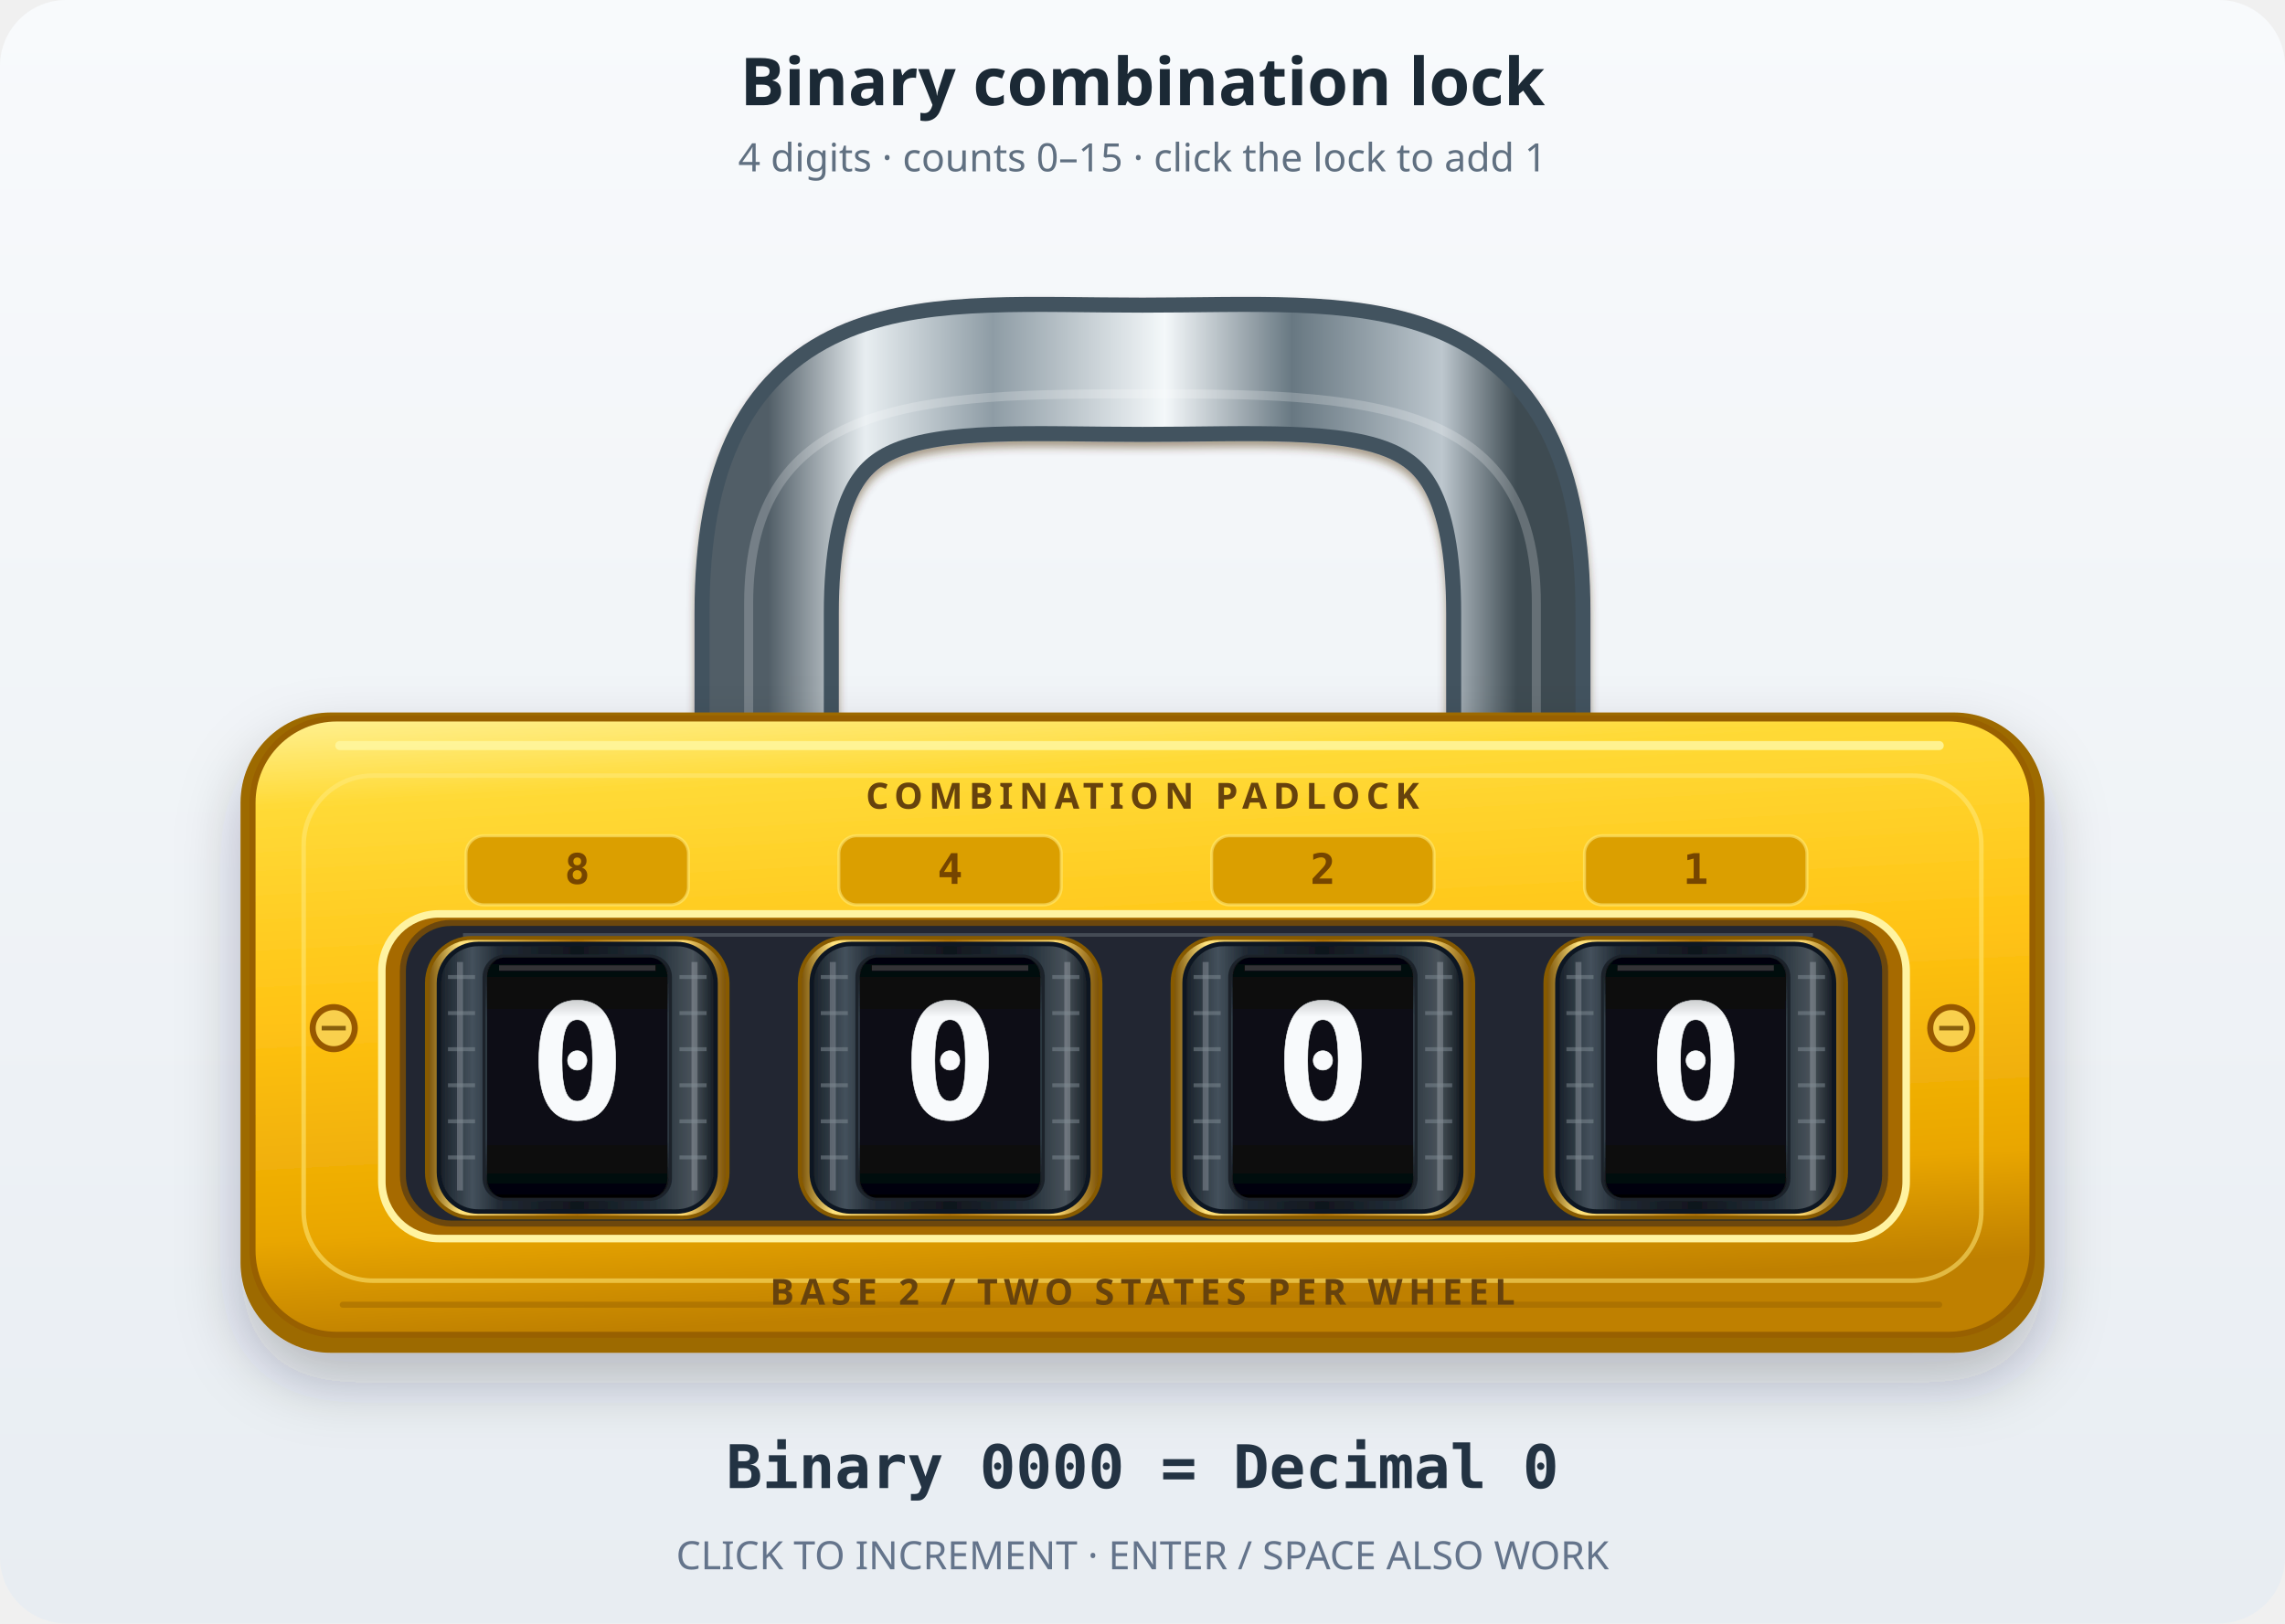
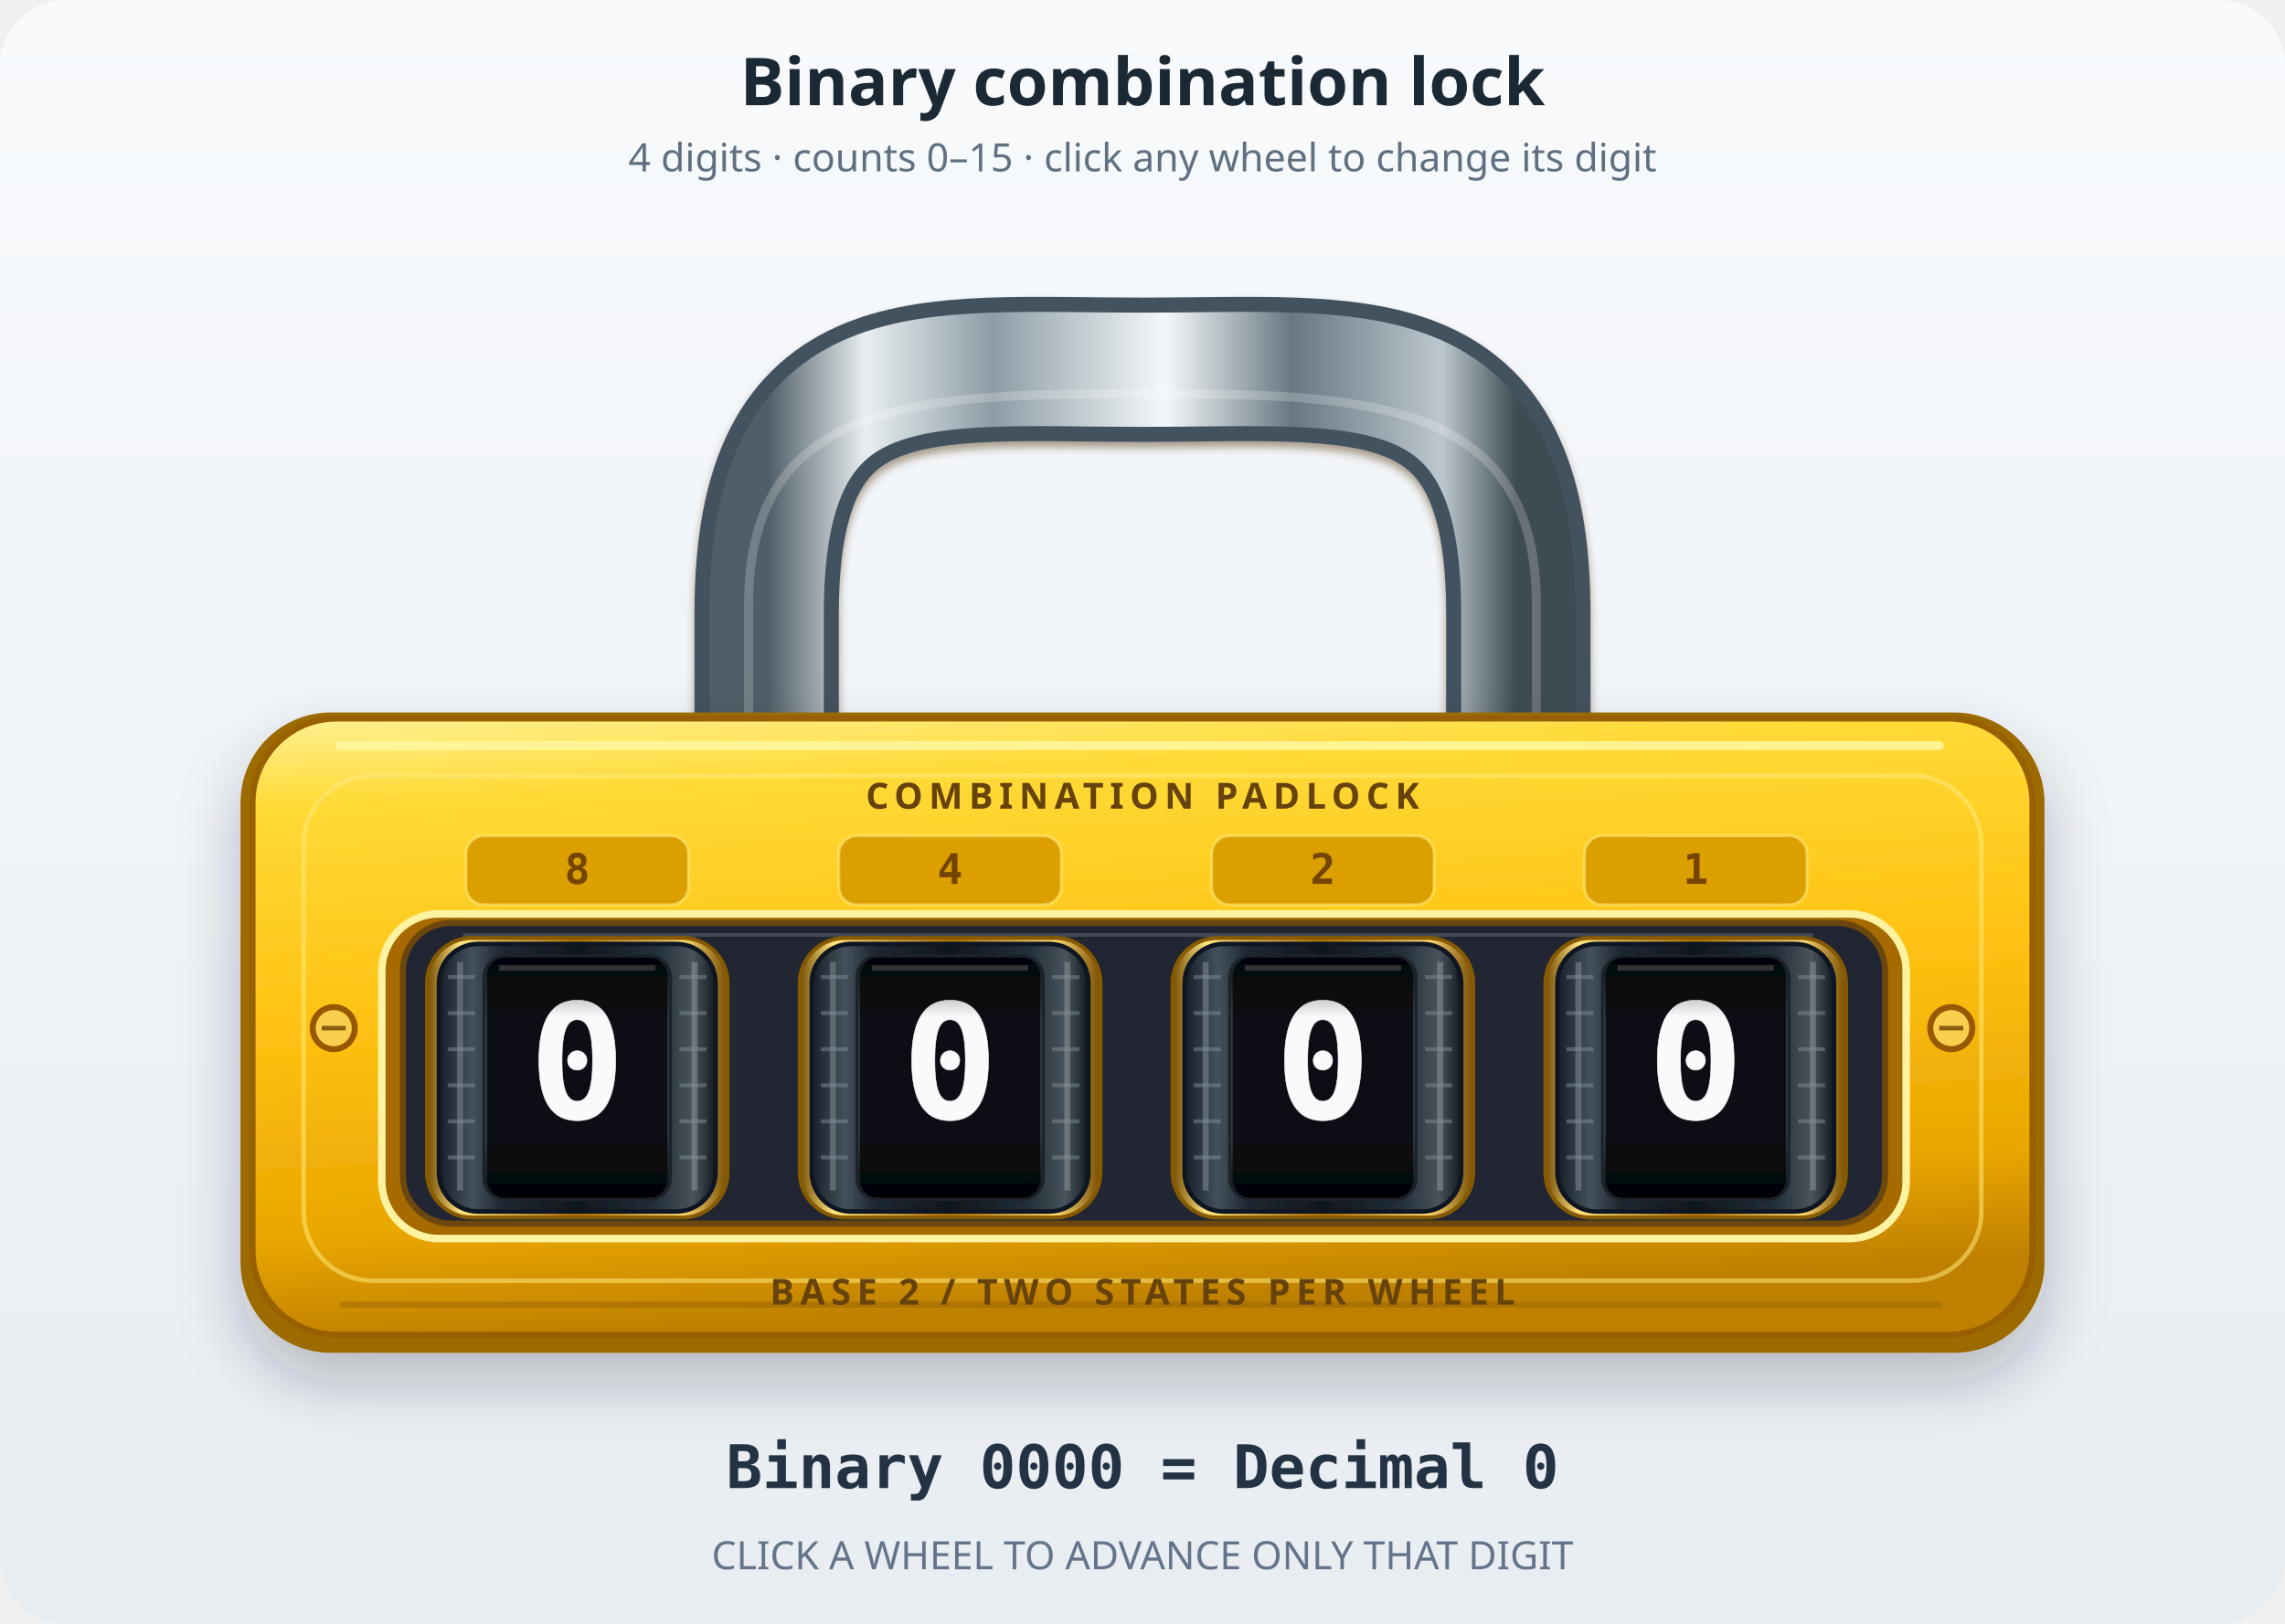
- <svg xmlns="http://www.w3.org/2000/svg" width="760" height="540" viewBox="0 0 760 540" role="button" tabindex="0" aria-label="Binary combination lock. Click to increment by one, or press Enter or Space." style="cursor:pointer;user-select:none;-webkit-user-select:none">
+ <svg xmlns="http://www.w3.org/2000/svg" width="760" height="540" viewBox="0 0 760 540" role="group" aria-label="Binary combination lock. Click any wheel to advance only its digit." style="user-select:none;-webkit-user-select:none">
  <defs>
    <linearGradient id="back" x1="0" y1="0" x2="0" y2="1">
      <stop offset="0" stop-color="#f8fafc" />
      <stop offset="1" stop-color="#e8edf2" />
    </linearGradient>
    <linearGradient id="yellow" x1="0" y1="0" x2=".15" y2="1">
      <stop offset="0" stop-color="#fff193" />
      <stop offset=".14" stop-color="#ffda37" />
      <stop offset=".48" stop-color="#ffc314" />
      <stop offset=".83" stop-color="#e9a600" />
      <stop offset="1" stop-color="#bf8000" />
    </linearGradient>
    <linearGradient id="shackle" x1="0" y1="0" x2="1" y2="0">
      <stop offset="0" stop-color="#515e67" />
      <stop offset=".13" stop-color="#e8eef1" />
      <stop offset=".3" stop-color="#8e9ca5" />
      <stop offset=".53" stop-color="#f4f8fa" />
      <stop offset=".7" stop-color="#687882" />
      <stop offset=".9" stop-color="#bdc7ce" />
      <stop offset="1" stop-color="#3e4b52" />
    </linearGradient>
    <linearGradient id="rim" x1="0" y1="0" x2="1" y2="0">
      <stop offset="0" stop-color="#754d04" />
      <stop offset=".11" stop-color="#ffe37e" />
      <stop offset=".5" stop-color="#b47406" />
      <stop offset=".85" stop-color="#ffdb72" />
      <stop offset="1" stop-color="#794e04" />
    </linearGradient>
    <linearGradient id="dial" x1="0" y1="0" x2="1" y2="0">
      <stop offset="0" stop-color="#171f28" />
      <stop offset=".12" stop-color="#44515c" />
      <stop offset=".22" stop-color="#202933" />
      <stop offset=".5" stop-color="#10161d" />
      <stop offset=".78" stop-color="#222e38" />
      <stop offset=".92" stop-color="#49535b" />
      <stop offset="1" stop-color="#141b22" />
    </linearGradient>
    <linearGradient id="glassShade" x1="0" y1="0" x2="0" y2="1">
      <stop offset="0" stop-color="#000" stop-opacity=".62" />
      <stop offset=".25" stop-color="#000" stop-opacity="0" />
      <stop offset=".75" stop-color="#000" stop-opacity="0" />
      <stop offset="1" stop-color="#000" stop-opacity=".72" />
    </linearGradient>
    <linearGradient id="goldline" x1="0" y1="0" x2="0" y2="1">
      <stop offset="0" stop-color="#fff79f" />
      <stop offset="1" stop-color="#c58000" />
    </linearGradient>
    <filter id="drop" x="-25%" y="-25%" width="150%" height="160%">
      <feDropShadow dx="0" dy="10" stdDeviation="10" flood-color="#1c2730" flood-opacity=".26" />
    </filter>
    <filter id="smallShadow" x="-30%" y="-30%" width="160%" height="160%">
      <feDropShadow dx="0" dy="2" stdDeviation="1.5" flood-color="#4c2e00" flood-opacity=".45" />
    </filter>
    <clipPath id="wheelClip0">
      <rect x="162" y="274" width="60" height="81" rx="6" />
    </clipPath>
    <clipPath id="wheelClip1">
      <rect x="286" y="274" width="60" height="81" rx="6" />
    </clipPath>
    <clipPath id="wheelClip2">
      <rect x="410" y="274" width="60" height="81" rx="6" />
    </clipPath>
    <clipPath id="wheelClip3">
      <rect x="534" y="274" width="60" height="81" rx="6" />
    </clipPath>
  </defs>
  <style>
    .title {font:700 22px system-ui,sans-serif;fill:#1b2935;text-anchor:middle;}
    .subtitle {font:500 13px system-ui,sans-serif;fill:#607081;text-anchor:middle;}
    .power {font:700 14px ui-monospace,Consolas,monospace;fill:#744405;text-anchor:middle;letter-spacing:.5px;}
    .digit {font:700 53px ui-monospace,Consolas,monospace;fill:#f8fafc;text-anchor:middle;dominant-baseline:middle;paint-order:stroke;stroke:#f8fafc;stroke-width:.2;}
    .brand {font:800 12px system-ui,sans-serif;fill:#66420a;text-anchor:middle;letter-spacing:2px;}
    .readout {font:700 20px ui-monospace,Consolas,monospace;fill:#233343;text-anchor:middle;}
    .hint {font:500 13px system-ui,sans-serif;fill:#64748b;text-anchor:middle;}
+     .wheel {cursor:pointer;}
+     .wheel:hover .digit {fill:#fff3a1;stroke:#fff3a1;}
    .strip {transform:translateY(0);}
    .strip.rolling {animation:roll .24s cubic-bezier(.23,.72,.28,1) forwards;}
    @keyframes roll {from{transform:translateY(0)}to{transform:translateY(-66px)}}
    @media (prefers-reduced-motion: reduce) {.strip.rolling{animation-duration:.02s;}}
  </style>
  <rect width="760" height="540" rx="22" fill="url(#back)" />
  <text x="380" y="35" class="title">Binary combination lock</text>
-   <text x="380" y="57" class="subtitle">4 digits · counts 0–15 · click the lock to add 1</text>
+   <text x="380" y="57" class="subtitle">4 digits · counts 0–15 · click any wheel to change its digit</text>
  <g transform="translate(0 44)">
    <path d="M255 217 V160 C255 70 307 79 380 79 C453 79 505 70 505 160 V217" fill="none" stroke="#43525e" stroke-width="48" stroke-linecap="round" filter="url(#smallShadow)" />
    <path d="M255 217 V160 C255 70 307 79 380 79 C453 79 505 70 505 160 V217" fill="none" stroke="url(#shackle)" stroke-width="38" stroke-linecap="round" />
    <path d="M249 201 V157 C249 88 307 87 380 87 C453 87 511 88 511 157 V201" fill="none" stroke="#fff" stroke-opacity=".21" stroke-width="3" stroke-linecap="round" />
    <g filter="url(#drop)">
      <rect x="80" y="193" width="600" height="213" rx="30" fill="#9d6a05" />
      <rect x="84" y="195" width="592" height="205" rx="28" fill="url(#yellow)" stroke="#986003" stroke-width="2" />
      <path d="M113 204 H645" stroke="#fff7a0" stroke-opacity=".85" stroke-width="3" stroke-linecap="round" />
      <path d="M114 390 H645" stroke="#9b6505" stroke-opacity=".5" stroke-width="2" stroke-linecap="round" />
      <rect x="101" y="214" width="558" height="168" rx="23" fill="none" stroke="#ffe87b" stroke-opacity=".55" stroke-width="1.5" />
      <text class="brand" x="380" y="225">COMBINATION PADLOCK</text>
      <g>
        <rect x="155" y="234" width="74" height="23" rx="6" fill="#db9f05" stroke="#ffea75" stroke-opacity=".6" />
        <text class="power" x="192" y="250">8</text>
      </g>
      <g>
        <rect x="279" y="234" width="74" height="23" rx="6" fill="#db9f05" stroke="#ffea75" stroke-opacity=".6" />
        <text class="power" x="316" y="250">4</text>
      </g>
      <g>
        <rect x="403" y="234" width="74" height="23" rx="6" fill="#db9f05" stroke="#ffea75" stroke-opacity=".6" />
        <text class="power" x="440" y="250">2</text>
      </g>
      <g>
        <rect x="527" y="234" width="74" height="23" rx="6" fill="#db9f05" stroke="#ffea75" stroke-opacity=".6" />
        <text class="power" x="564" y="250">1</text>
      </g>
      <rect x="127" y="260" width="507" height="108" rx="19" fill="#a66a00" stroke="#fff3a1" stroke-width="2.5" />
      <rect x="134" y="263" width="493" height="100" rx="16" fill="#202831" stroke="#6c470a" stroke-width="2" />
      <path d="M154 267 H603" stroke="#f8fafc" stroke-opacity=".17" stroke-width="1.2" />
-       <g class="wheel" data-index="0">
+       <g class="wheel" data-index="0" aria-label="Weight 8, digit 0. Click to advance to 1.">
        <rect x="142" y="268" width="100" height="93" rx="15" fill="url(#rim)" stroke="#875a00" stroke-width="1.3" />
        <rect x="146" y="270" width="92" height="89" rx="13" fill="url(#dial)" stroke="#101821" stroke-width="1.5" />
        <path d="M153 276 V352 M231 276 V352" stroke="#cfd5db" stroke-opacity=".28" stroke-width="2" />
        <path d="M149 281h9 M149 293h9 M149 305h9 M149 317h9 M149 329h9 M149 341h9 M226 281h9 M226 293h9 M226 305h9 M226 317h9 M226 329h9 M226 341h9" stroke="#808b93" stroke-width="1.3" opacity=".5" />
        <rect x="162" y="274" width="60" height="81" rx="7" fill="#0b0e13" />
        <g clip-path="url(#wheelClip0)">
          <g class="strip" id="strip0">
            <text class="digit" x="192" y="313" id="digit0">0</text>
            <text class="digit" x="192" y="379" id="next0">1</text>
          </g>
        </g>
        <rect x="161" y="274" width="62" height="81" rx="7" fill="url(#glassShade)" pointer-events="none" />
        <path d="M166 278 H218" stroke="#f7f9ff" stroke-opacity=".18" stroke-width="1.8" />
        <rect x="161" y="274" width="62" height="81" rx="7" fill="none" stroke="#1c242c" stroke-width="1" />
      </g>
-       <g class="wheel" data-index="1">
+       <g class="wheel" data-index="1" aria-label="Weight 4, digit 0. Click to advance to 1.">
        <rect x="266" y="268" width="100" height="93" rx="15" fill="url(#rim)" stroke="#875a00" stroke-width="1.3" />
        <rect x="270" y="270" width="92" height="89" rx="13" fill="url(#dial)" stroke="#101821" stroke-width="1.5" />
        <path d="M277 276 V352 M355 276 V352" stroke="#cfd5db" stroke-opacity=".28" stroke-width="2" />
        <path d="M273 281h9 M273 293h9 M273 305h9 M273 317h9 M273 329h9 M273 341h9 M350 281h9 M350 293h9 M350 305h9 M350 317h9 M350 329h9 M350 341h9" stroke="#808b93" stroke-width="1.3" opacity=".5" />
        <rect x="286" y="274" width="60" height="81" rx="7" fill="#0b0e13" />
        <g clip-path="url(#wheelClip1)">
          <g class="strip" id="strip1">
            <text class="digit" x="316" y="313" id="digit1">0</text>
            <text class="digit" x="316" y="379" id="next1">1</text>
          </g>
        </g>
        <rect x="285" y="274" width="62" height="81" rx="7" fill="url(#glassShade)" pointer-events="none" />
        <path d="M290 278 H342" stroke="#f7f9ff" stroke-opacity=".18" stroke-width="1.8" />
        <rect x="285" y="274" width="62" height="81" rx="7" fill="none" stroke="#1c242c" stroke-width="1" />
      </g>
-       <g class="wheel" data-index="2">
+       <g class="wheel" data-index="2" aria-label="Weight 2, digit 0. Click to advance to 1.">
        <rect x="390" y="268" width="100" height="93" rx="15" fill="url(#rim)" stroke="#875a00" stroke-width="1.3" />
        <rect x="394" y="270" width="92" height="89" rx="13" fill="url(#dial)" stroke="#101821" stroke-width="1.5" />
        <path d="M401 276 V352 M479 276 V352" stroke="#cfd5db" stroke-opacity=".28" stroke-width="2" />
        <path d="M397 281h9 M397 293h9 M397 305h9 M397 317h9 M397 329h9 M397 341h9 M474 281h9 M474 293h9 M474 305h9 M474 317h9 M474 329h9 M474 341h9" stroke="#808b93" stroke-width="1.3" opacity=".5" />
        <rect x="410" y="274" width="60" height="81" rx="7" fill="#0b0e13" />
        <g clip-path="url(#wheelClip2)">
          <g class="strip" id="strip2">
            <text class="digit" x="440" y="313" id="digit2">0</text>
            <text class="digit" x="440" y="379" id="next2">1</text>
          </g>
        </g>
        <rect x="409" y="274" width="62" height="81" rx="7" fill="url(#glassShade)" pointer-events="none" />
        <path d="M414 278 H466" stroke="#f7f9ff" stroke-opacity=".18" stroke-width="1.8" />
        <rect x="409" y="274" width="62" height="81" rx="7" fill="none" stroke="#1c242c" stroke-width="1" />
      </g>
-       <g class="wheel" data-index="3">
+       <g class="wheel" data-index="3" aria-label="Weight 1, digit 0. Click to advance to 1.">
        <rect x="514" y="268" width="100" height="93" rx="15" fill="url(#rim)" stroke="#875a00" stroke-width="1.3" />
        <rect x="518" y="270" width="92" height="89" rx="13" fill="url(#dial)" stroke="#101821" stroke-width="1.5" />
        <path d="M525 276 V352 M603 276 V352" stroke="#cfd5db" stroke-opacity=".28" stroke-width="2" />
        <path d="M521 281h9 M521 293h9 M521 305h9 M521 317h9 M521 329h9 M521 341h9 M598 281h9 M598 293h9 M598 305h9 M598 317h9 M598 329h9 M598 341h9" stroke="#808b93" stroke-width="1.3" opacity=".5" />
        <rect x="534" y="274" width="60" height="81" rx="7" fill="#0b0e13" />
        <g clip-path="url(#wheelClip3)">
          <g class="strip" id="strip3">
            <text class="digit" x="564" y="313" id="digit3">0</text>
            <text class="digit" x="564" y="379" id="next3">1</text>
          </g>
        </g>
        <rect x="533" y="274" width="62" height="81" rx="7" fill="url(#glassShade)" pointer-events="none" />
        <path d="M538 278 H590" stroke="#f7f9ff" stroke-opacity=".18" stroke-width="1.8" />
        <rect x="533" y="274" width="62" height="81" rx="7" fill="none" stroke="#1c242c" stroke-width="1" />
      </g>
      <text x="380" y="390" class="brand">BASE 2  /  TWO STATES PER WHEEL</text>
      <circle cx="111" cy="298" r="7" fill="#f9d04d" stroke="#975800" stroke-width="2" />
      <path d="M107 298h8" stroke="#88600b" stroke-width="1.5" />
      <circle cx="649" cy="298" r="7" fill="#f9d04d" stroke="#975800" stroke-width="2" />
      <path d="M645 298h8" stroke="#88600b" stroke-width="1.5" />
    </g>
  </g>
-   <text id="readout" class="readout" x="380" y="495">Binary 0000 = Decimal 0</text>
-   <text class="hint" x="380" y="522">CLICK TO INCREMENT  ·  ENTER / SPACE ALSO WORK</text>
+   <text id="readout" class="readout" role="status" aria-live="polite" x="380" y="495">Binary 0000 = Decimal 0</text>
+   <text class="hint" x="380" y="522">CLICK A WHEEL TO ADVANCE ONLY THAT DIGIT</text>
</svg>
